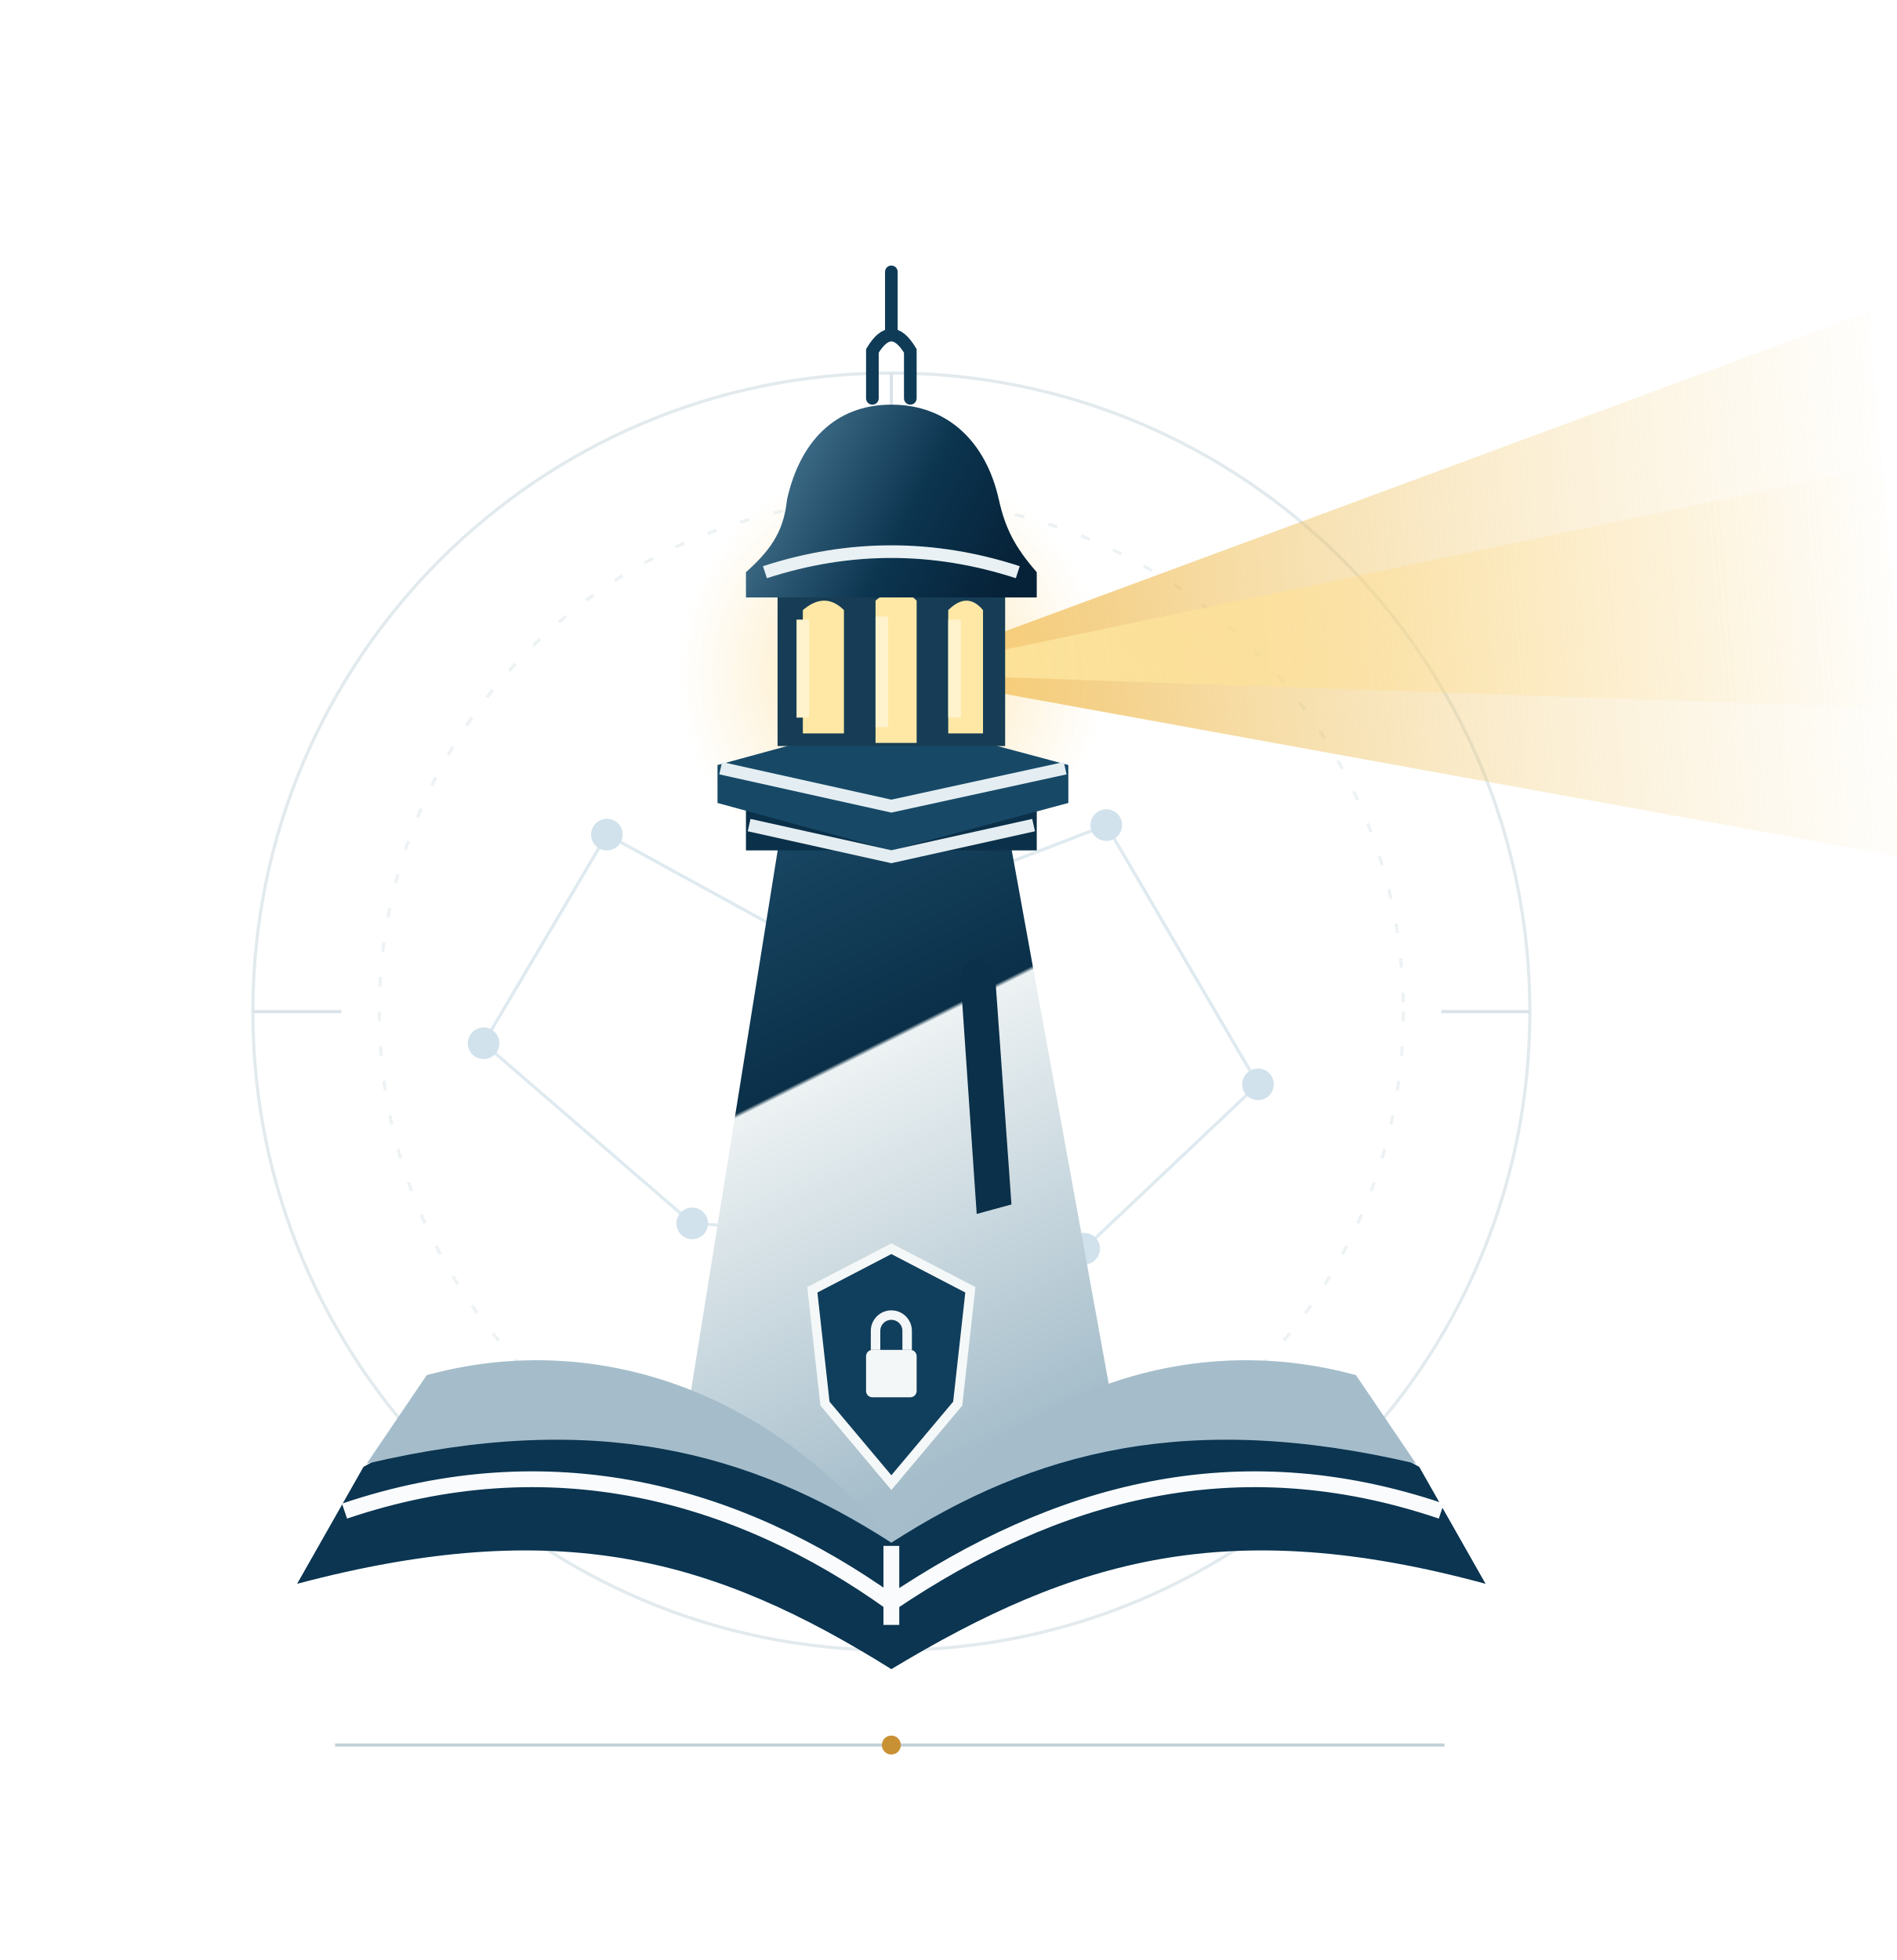
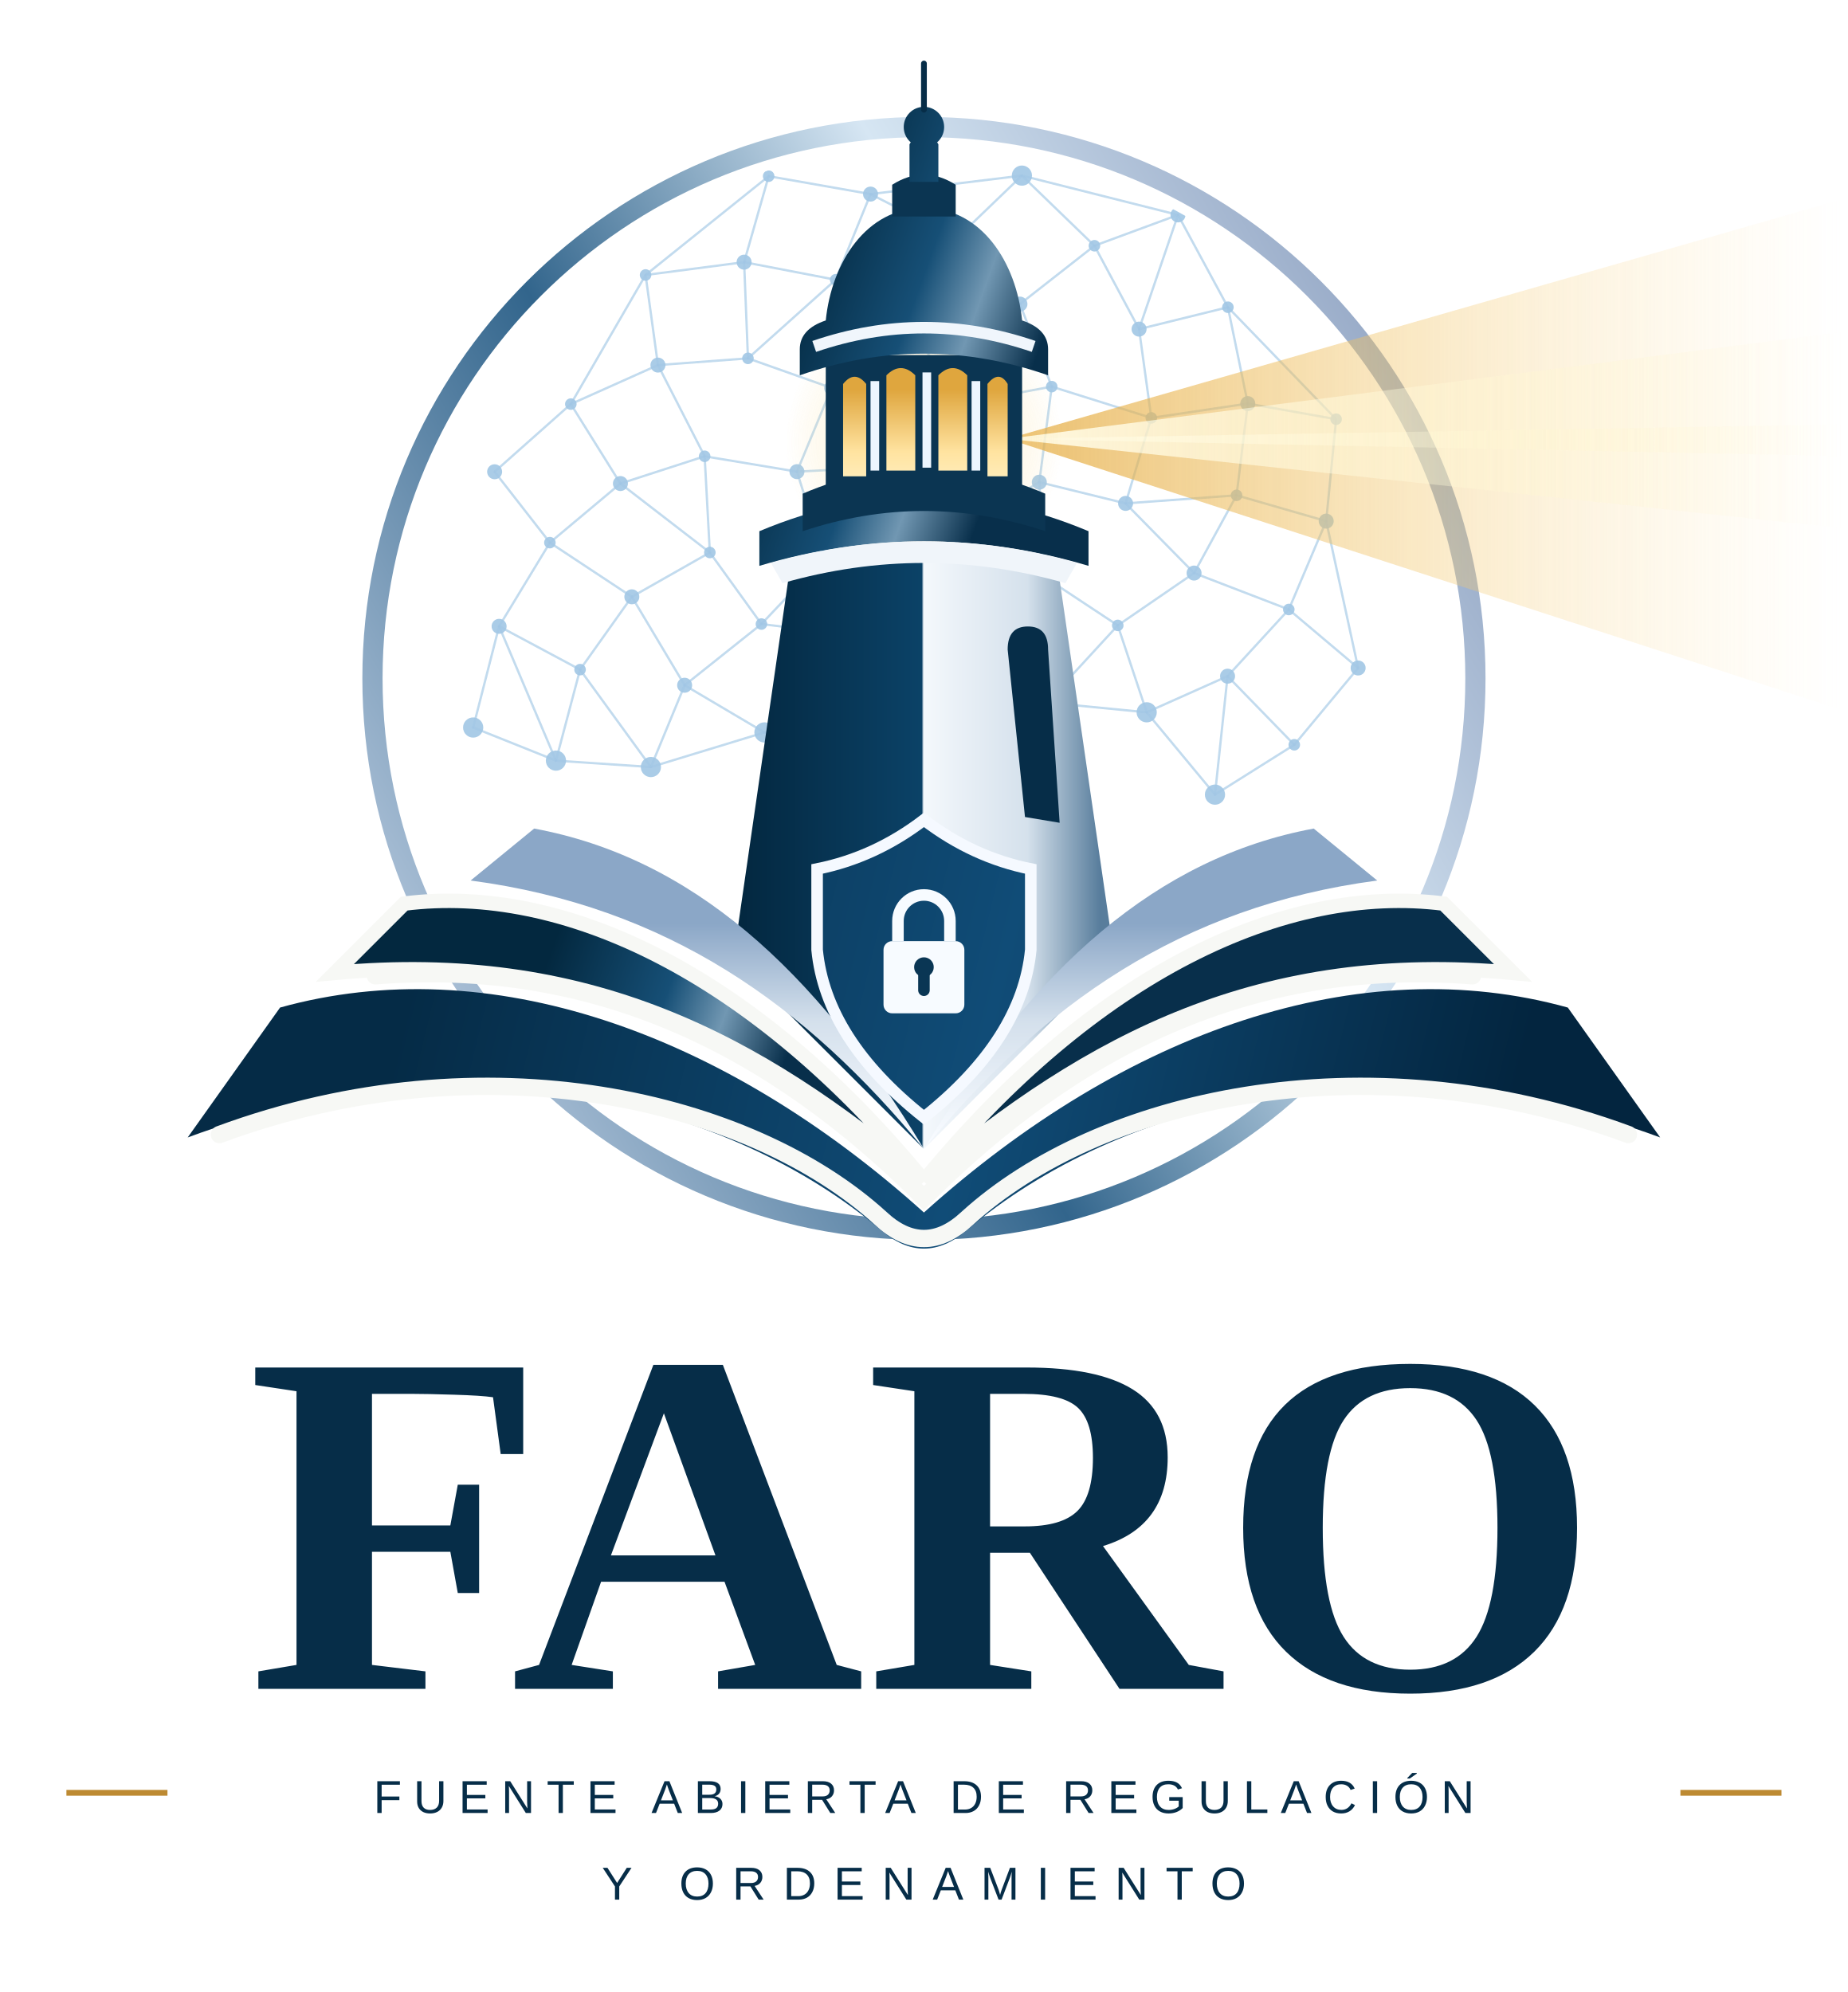
- <svg xmlns="http://www.w3.org/2000/svg" viewBox="0 0 600 620" fill="none" width="600" height="620" role="img" aria-labelledby="brand-title">
+ <svg xmlns="http://www.w3.org/2000/svg" viewBox="0 0 640 690" fill="none" role="img" aria-label="FARO, Fuente Abierta de Regulación y Ordenamiento. Un faro ilumina una red de normas sobre un libro abierto, con un escudo y un candado." width="640" height="690">
  <defs>
-     <linearGradient id="faro-tower" x1="230" y1="210" x2="345" y2="440" gradientUnits="userSpaceOnUse">
-       <stop stop-color="#225776" />
-       <stop offset=".5" stop-color="#0b3049" />
-       <stop offset=".505" stop-color="#edf2f3" />
-       <stop offset="1" stop-color="#a6becb" />
-     </linearGradient>
-     <linearGradient id="faro-roof" x1="236" y1="140" x2="318" y2="184" gradientUnits="userSpaceOnUse">
-       <stop stop-color="#507f9b" />
-       <stop offset=".6" stop-color="#0c3550" />
-       <stop offset="1" stop-color="#062238" />
-     </linearGradient>
-     <linearGradient id="faro-beam" x1="282" y1="213" x2="600" y2="213" gradientUnits="userSpaceOnUse">
-       <stop stop-color="#efb442" stop-opacity=".84" />
-       <stop offset=".48" stop-color="#efc15e" stop-opacity=".42" />
-       <stop offset="1" stop-color="#f6d587" stop-opacity=".025" />
-     </linearGradient>
-     <linearGradient id="faro-beam-core" x1="282" y1="213" x2="600" y2="213" gradientUnits="userSpaceOnUse">
-       <stop stop-color="#fff3b8" stop-opacity=".9" />
-       <stop offset=".5" stop-color="#ffdc84" stop-opacity=".34" />
+     <linearGradient id="faro-ring" x1="130" y1="300" x2="490" y2="90" gradientUnits="userSpaceOnUse">
+       <stop stop-color="#a8bed5" />
+       <stop offset=".35" stop-color="#32658c" />
+       <stop offset=".66" stop-color="#d6e6f3" />
+       <stop offset="1" stop-color="#8c9fbf" />
+     </linearGradient>
+     <linearGradient id="faro-tower" x1="255" y1="260" x2="381" y2="260" gradientUnits="userSpaceOnUse">
+       <stop stop-color="#03273f" />
+       <stop offset=".51" stop-color="#0b4267" />
+       <stop offset=".515" stop-color="#f4f8fc" />
+       <stop offset=".8" stop-color="#d5e1ec" />
+       <stop offset="1" stop-color="#587d9c" />
+     </linearGradient>
+     <linearGradient id="faro-roof" x1="277" y1="88" x2="361" y2="118" gradientUnits="userSpaceOnUse">
+       <stop stop-color="#03283f" />
+       <stop offset=".48" stop-color="#164f76" />
+       <stop offset=".72" stop-color="#7197b2" />
+       <stop offset="1" stop-color="#082f4b" />
+     </linearGradient>
+     <linearGradient id="faro-navy" x1="140" y1="350" x2="510" y2="440" gradientUnits="userSpaceOnUse">
+       <stop stop-color="#052b46" />
+       <stop offset=".52" stop-color="#104c77" />
+       <stop offset="1" stop-color="#03253f" />
+     </linearGradient>
+     <linearGradient id="faro-paper" x1="320" y1="395" x2="320" y2="320" gradientUnits="userSpaceOnUse">
+       <stop stop-color="#f8fbff" />
+       <stop offset=".55" stop-color="#d4e0ec" />
+       <stop offset="1" stop-color="#8ba7c7" />
+     </linearGradient>
+     <linearGradient id="faro-lamp" x1="0" y1="135" x2="0" y2="178" gradientUnits="userSpaceOnUse">
+       <stop stop-color="#dfa63e" />
+       <stop offset=".5" stop-color="#ffe3a0" />
+       <stop offset="1" stop-color="#fff9db" />
+     </linearGradient>
+     <linearGradient id="faro-beam" x1="349" y1="152" x2="638" y2="152" gradientUnits="userSpaceOnUse">
+       <stop stop-color="#e4aa3e" stop-opacity=".9" />
+       <stop offset=".5" stop-color="#f2c66b" stop-opacity=".45" />
      <stop offset="1" stop-color="#ffe2a1" stop-opacity="0" />
+     </linearGradient>
+     <linearGradient id="faro-beam-core" x1="349" y1="152" x2="638" y2="152" gradientUnits="userSpaceOnUse">
+       <stop stop-color="#fff8dc" />
+       <stop offset="1" stop-color="#fff3c0" stop-opacity="0" />
    </linearGradient>
    <radialGradient id="faro-glow">
      <stop stop-color="#fff0b6" stop-opacity=".9" />
-       <stop offset=".3" stop-color="#ffd57b" stop-opacity=".5" />
      <stop offset="1" stop-color="#f8da90" stop-opacity="0" />
    </radialGradient>
-     <linearGradient id="faro-page" x1="140" y1="440" x2="285" y2="520">
-       <stop stop-color="#a5bdcb" />
-       <stop offset="1" stop-color="#f9fbfc" />
-     </linearGradient>
+     <clipPath id="faro-network-clip">
+       <circle cx="320" cy="235" r="184" />
+     </clipPath>
  </defs>
-   <g opacity=".45">
-     <circle cx="282" cy="320" r="202" stroke="#bed0d9" stroke-width="1" />
-     <circle cx="282" cy="320" r="162" stroke="#d7e2e7" stroke-dasharray="3 8" />
-     <path d="M80 320h28m348 0h28M282 118v25m0 354v25" stroke="#aac1cf" />
-     <path d="M153 330 192 264 254 298 350 261 398 343 343 395 219 387Z" stroke="#b7d0dd" />
-     <circle cx="153" cy="330" r="5" fill="#98bed4" />
-     <circle cx="192" cy="264" r="5" fill="#98bed4" />
-     <circle cx="254" cy="298" r="5" fill="#98bed4" />
-     <circle cx="350" cy="261" r="5" fill="#98bed4" />
-     <circle cx="398" cy="343" r="5" fill="#98bed4" />
-     <circle cx="343" cy="395" r="5" fill="#98bed4" />
-     <circle cx="219" cy="387" r="5" fill="#98bed4" />
-   </g>
-   <g opacity="1">
-     <g transform="rotate(-5 282 213)">
-       <path d="M282 213 600 126V300Z" fill="url(#faro-beam)" />
-       <path d="M282 213 600 175V252Z" fill="url(#faro-beam-core)" />
+   <g>
+     <circle cx="320" cy="235" r="191" stroke="url(#faro-ring)" stroke-width="7" pathLength="1" />
+   </g>
+   <g opacity="0.85" clip-path="url(#faro-network-clip)">
+     <path d="M332.39 214.83L331.89 243.17" stroke="#91bde0" stroke-width=".8" stroke-linecap="round" opacity="0.65" />
+     <path d="M330.96 184.16L311.06 161.59" stroke="#91bde0" stroke-width=".8" stroke-linecap="round" opacity="0.65" />
+     <path d="M299.7 220.6L295.07 250.54" stroke="#91bde0" stroke-width=".8" stroke-linecap="round" opacity="0.65" />
+     <path d="M311.06 161.59L332.29 139.87" stroke="#91bde0" stroke-width=".8" stroke-linecap="round" opacity="0.65" />
+     <path d="M362.55 243.36L360.22 273.68" stroke="#91bde0" stroke-width=".8" stroke-linecap="round" opacity="0.65" />
+     <path d="M295.07 250.54L264.76 253.7" stroke="#91bde0" stroke-width=".8" stroke-linecap="round" opacity="0.65" />
+     <path d="M263.72 216.16L245.85 191.38" stroke="#91bde0" stroke-width=".8" stroke-linecap="round" opacity="0.65" />
+     <path d="M364.26 133.92L353.25 105.33" stroke="#91bde0" stroke-width=".8" stroke-linecap="round" opacity="0.65" />
+     <path d="M237.12 237.36L225.43 265.69" stroke="#91bde0" stroke-width=".8" stroke-linecap="round" opacity="0.65" />
+     <path d="M244.05 158.05L214.88 167.49" stroke="#91bde0" stroke-width=".8" stroke-linecap="round" opacity="0.65" />
+     <path d="M331.89 243.17L362.55 243.36" stroke="#91bde0" stroke-width=".8" stroke-linecap="round" opacity="0.65" />
+     <path d="M397.15 246.73L425.16 234.22" stroke="#91bde0" stroke-width=".8" stroke-linecap="round" opacity="0.65" />
+     <path d="M413.56 198.5L428.28 171.57" stroke="#91bde0" stroke-width=".8" stroke-linecap="round" opacity="0.65" />
+     <path d="M332.39 214.83L330.96 184.16" stroke="#91bde0" stroke-width=".8" stroke-linecap="round" opacity="0.65" />
+     <path d="M288.02 134.39L259.05 124.13" stroke="#91bde0" stroke-width=".8" stroke-linecap="round" opacity="0.65" />
+     <path d="M361.48 199.67L387.13 216.63" stroke="#91bde0" stroke-width=".8" stroke-linecap="round" opacity="0.65" />
+     <path d="M359.96 167.03L389.84 174.37" stroke="#91bde0" stroke-width=".8" stroke-linecap="round" opacity="0.65" />
+     <path d="M315.57 113.21L289.44 96.9" stroke="#91bde0" stroke-width=".8" stroke-linecap="round" opacity="0.65" />
+     <path d="M379.05 85.12L407.99 74.44" stroke="#91bde0" stroke-width=".8" stroke-linecap="round" opacity="0.65" />
+     <path d="M192.55 263.47L163.88 252" stroke="#91bde0" stroke-width=".8" stroke-linecap="round" opacity="0.65" />
+     <path d="M299.7 220.6L285.41 193.21" stroke="#91bde0" stroke-width=".8" stroke-linecap="round" opacity="0.65" />
+     <path d="M389.84 174.37L398.75 144.75" stroke="#91bde0" stroke-width=".8" stroke-linecap="round" opacity="0.65" />
+     <path d="M218.83 206.72L200.9 231.95" stroke="#91bde0" stroke-width=".8" stroke-linecap="round" opacity="0.65" />
+     <path d="M257.72 90.81L266.22 61.03" stroke="#91bde0" stroke-width=".8" stroke-linecap="round" opacity="0.65" />
+     <path d="M398.75 144.75L394.51 114" stroke="#91bde0" stroke-width=".8" stroke-linecap="round" opacity="0.65" />
+     <path d="M245.85 191.38L218.83 206.72" stroke="#91bde0" stroke-width=".8" stroke-linecap="round" opacity="0.65" />
+     <path d="M432.16 139.8L462.76 145.2" stroke="#91bde0" stroke-width=".8" stroke-linecap="round" opacity="0.65" />
+     <path d="M190.45 187.96L171.31 163.41" stroke="#91bde0" stroke-width=".8" stroke-linecap="round" opacity="0.65" />
+     <path d="M259.05 124.13L227.88 126.46" stroke="#91bde0" stroke-width=".8" stroke-linecap="round" opacity="0.65" />
+     <path d="M331.4 82.5L353.93 60.83" stroke="#91bde0" stroke-width=".8" stroke-linecap="round" opacity="0.65" />
+     <path d="M285.41 193.21L276.02 163.37" stroke="#91bde0" stroke-width=".8" stroke-linecap="round" opacity="0.65" />
+     <path d="M425.16 234.22L446.37 211.12" stroke="#91bde0" stroke-width=".8" stroke-linecap="round" opacity="0.65" />
+     <path d="M276.02 163.37L288.02 134.39" stroke="#91bde0" stroke-width=".8" stroke-linecap="round" opacity="0.65" />
+     <path d="M446.37 211.12L470.38 231.38" stroke="#91bde0" stroke-width=".8" stroke-linecap="round" opacity="0.65" />
+     <path d="M332.29 139.87L315.57 113.21" stroke="#91bde0" stroke-width=".8" stroke-linecap="round" opacity="0.65" />
+     <path d="M227.88 126.46L223.59 95.25" stroke="#91bde0" stroke-width=".8" stroke-linecap="round" opacity="0.65" />
+     <path d="M285.41 193.21L263.72 216.16" stroke="#91bde0" stroke-width=".8" stroke-linecap="round" opacity="0.65" />
+     <path d="M353.25 105.33L331.4 82.5" stroke="#91bde0" stroke-width=".8" stroke-linecap="round" opacity="0.65" />
+     <path d="M394.51 114L425.28 106.42" stroke="#91bde0" stroke-width=".8" stroke-linecap="round" opacity="0.65" />
+     <path d="M387.13 216.63L397.15 246.73" stroke="#91bde0" stroke-width=".8" stroke-linecap="round" opacity="0.65" />
+     <path d="M200.9 231.95L172.86 216.95" stroke="#91bde0" stroke-width=".8" stroke-linecap="round" opacity="0.65" />
+     <path d="M214.88 167.49L190.45 187.96" stroke="#91bde0" stroke-width=".8" stroke-linecap="round" opacity="0.65" />
+     <path d="M428.28 171.57L432.16 139.8" stroke="#91bde0" stroke-width=".8" stroke-linecap="round" opacity="0.65" />
+     <path d="M289.44 96.9L301.51 67.23" stroke="#91bde0" stroke-width=".8" stroke-linecap="round" opacity="0.65" />
+     <path d="M387.13 216.63L413.56 198.5" stroke="#91bde0" stroke-width=".8" stroke-linecap="round" opacity="0.65" />
+     <path d="M264.76 253.7L237.12 237.36" stroke="#91bde0" stroke-width=".8" stroke-linecap="round" opacity="0.65" />
+     <path d="M331.89 243.17L320.25 273.18" stroke="#91bde0" stroke-width=".8" stroke-linecap="round" opacity="0.65" />
+     <path d="M289.44 96.9L257.72 90.81" stroke="#91bde0" stroke-width=".8" stroke-linecap="round" opacity="0.65" />
+     <path d="M428.28 171.57L459.32 180.51" stroke="#91bde0" stroke-width=".8" stroke-linecap="round" opacity="0.65" />
+     <path d="M276.02 163.37L244.05 158.05" stroke="#91bde0" stroke-width=".8" stroke-linecap="round" opacity="0.65" />
+     <path d="M214.88 167.49L197.7 139.97" stroke="#91bde0" stroke-width=".8" stroke-linecap="round" opacity="0.65" />
+     <path d="M420.8 275.25L448.27 257.98" stroke="#91bde0" stroke-width=".8" stroke-linecap="round" opacity="0.65" />
+     <path d="M332.29 139.87L364.26 133.92" stroke="#91bde0" stroke-width=".8" stroke-linecap="round" opacity="0.65" />
+     <path d="M200.9 231.95L192.55 263.47" stroke="#91bde0" stroke-width=".8" stroke-linecap="round" opacity="0.65" />
+     <path d="M361.48 199.67L359.96 167.03" stroke="#91bde0" stroke-width=".8" stroke-linecap="round" opacity="0.65" />
+     <path d="M394.51 114L379.05 85.12" stroke="#91bde0" stroke-width=".8" stroke-linecap="round" opacity="0.65" />
+     <path d="M353.25 105.33L379.05 85.12" stroke="#91bde0" stroke-width=".8" stroke-linecap="round" opacity="0.65" />
+     <path d="M332.39 214.83L361.48 199.67" stroke="#91bde0" stroke-width=".8" stroke-linecap="round" opacity="0.65" />
+     <path d="M225.43 265.69L192.55 263.47" stroke="#91bde0" stroke-width=".8" stroke-linecap="round" opacity="0.65" />
+     <path d="M227.88 126.46L197.7 139.97" stroke="#91bde0" stroke-width=".8" stroke-linecap="round" opacity="0.65" />
+     <path d="M425.16 234.22L448.27 257.98" stroke="#91bde0" stroke-width=".8" stroke-linecap="round" opacity="0.65" />
+     <path d="M332.39 214.83L299.7 220.6" stroke="#91bde0" stroke-width=".8" stroke-linecap="round" opacity="0.65" />
+     <path d="M446.37 211.12L459.32 180.51" stroke="#91bde0" stroke-width=".8" stroke-linecap="round" opacity="0.65" />
+     <path d="M259.05 124.13L257.72 90.81" stroke="#91bde0" stroke-width=".8" stroke-linecap="round" opacity="0.65" />
+     <path d="M245.85 191.38L244.05 158.05" stroke="#91bde0" stroke-width=".8" stroke-linecap="round" opacity="0.65" />
+     <path d="M359.96 167.03L364.26 133.92" stroke="#91bde0" stroke-width=".8" stroke-linecap="round" opacity="0.65" />
+     <path d="M331.4 82.5L301.51 67.23" stroke="#91bde0" stroke-width=".8" stroke-linecap="round" opacity="0.65" />
+     <path d="M330.96 184.16L359.96 167.03" stroke="#91bde0" stroke-width=".8" stroke-linecap="round" opacity="0.65" />
+     <path d="M398.75 144.75L432.16 139.8" stroke="#91bde0" stroke-width=".8" stroke-linecap="round" opacity="0.65" />
+     <path d="M389.84 174.37L413.56 198.5" stroke="#91bde0" stroke-width=".8" stroke-linecap="round" opacity="0.65" />
+     <path d="M295.07 250.54L320.25 273.18" stroke="#91bde0" stroke-width=".8" stroke-linecap="round" opacity="0.65" />
+     <path d="M190.45 187.96L172.86 216.95" stroke="#91bde0" stroke-width=".8" stroke-linecap="round" opacity="0.65" />
+     <path d="M263.72 216.16L237.12 237.36" stroke="#91bde0" stroke-width=".8" stroke-linecap="round" opacity="0.65" />
+     <path d="M218.83 206.72L190.45 187.96" stroke="#91bde0" stroke-width=".8" stroke-linecap="round" opacity="0.65" />
+     <path d="M432.16 139.8L425.28 106.42" stroke="#91bde0" stroke-width=".8" stroke-linecap="round" opacity="0.65" />
+     <path d="M330.96 184.16L361.48 199.67" stroke="#91bde0" stroke-width=".8" stroke-linecap="round" opacity="0.65" />
+     <path d="M257.72 90.81L223.59 95.25" stroke="#91bde0" stroke-width=".8" stroke-linecap="round" opacity="0.65" />
+     <path d="M315.57 113.21L331.4 82.5" stroke="#91bde0" stroke-width=".8" stroke-linecap="round" opacity="0.65" />
+     <path d="M448.27 257.98L470.38 231.38" stroke="#91bde0" stroke-width=".8" stroke-linecap="round" opacity="0.65" />
+     <path d="M288.02 134.39L315.57 113.21" stroke="#91bde0" stroke-width=".8" stroke-linecap="round" opacity="0.65" />
+     <path d="M362.55 243.36L397.15 246.73" stroke="#91bde0" stroke-width=".8" stroke-linecap="round" opacity="0.65" />
+     <path d="M379.05 85.12L353.93 60.83" stroke="#91bde0" stroke-width=".8" stroke-linecap="round" opacity="0.65" />
+     <path d="M311.06 161.59L276.02 163.37" stroke="#91bde0" stroke-width=".8" stroke-linecap="round" opacity="0.65" />
+     <path d="M413.56 198.5L446.37 211.12" stroke="#91bde0" stroke-width=".8" stroke-linecap="round" opacity="0.65" />
+     <path d="M197.7 139.97L171.31 163.41" stroke="#91bde0" stroke-width=".8" stroke-linecap="round" opacity="0.65" />
+     <path d="M459.32 180.51L462.76 145.2" stroke="#91bde0" stroke-width=".8" stroke-linecap="round" opacity="0.65" />
+     <path d="M244.05 158.05L227.88 126.46" stroke="#91bde0" stroke-width=".8" stroke-linecap="round" opacity="0.65" />
+     <path d="M311.06 161.59L288.02 134.39" stroke="#91bde0" stroke-width=".8" stroke-linecap="round" opacity="0.65" />
+     <path d="M237.12 237.36L218.83 206.72" stroke="#91bde0" stroke-width=".8" stroke-linecap="round" opacity="0.65" />
+     <path d="M301.51 67.23L266.22 61.03" stroke="#91bde0" stroke-width=".8" stroke-linecap="round" opacity="0.65" />
+     <path d="M364.26 133.92L398.75 144.75" stroke="#91bde0" stroke-width=".8" stroke-linecap="round" opacity="0.65" />
+     <path d="M172.86 216.95L163.88 252" stroke="#91bde0" stroke-width=".8" stroke-linecap="round" opacity="0.65" />
+     <path d="M299.7 220.6L263.72 216.16" stroke="#91bde0" stroke-width=".8" stroke-linecap="round" opacity="0.65" />
+     <path d="M362.55 243.36L387.13 216.63" stroke="#91bde0" stroke-width=".8" stroke-linecap="round" opacity="0.65" />
+     <path d="M425.28 106.42L407.99 74.44" stroke="#91bde0" stroke-width=".8" stroke-linecap="round" opacity="0.65" />
+     <path d="M397.15 246.73L420.8 275.25" stroke="#91bde0" stroke-width=".8" stroke-linecap="round" opacity="0.65" />
+     <path d="M331.89 243.17L295.07 250.54" stroke="#91bde0" stroke-width=".8" stroke-linecap="round" opacity="0.65" />
+     <path d="M389.84 174.37L428.28 171.57" stroke="#91bde0" stroke-width=".8" stroke-linecap="round" opacity="0.65" />
+     <path d="M245.85 191.38L214.88 167.49" stroke="#91bde0" stroke-width=".8" stroke-linecap="round" opacity="0.65" />
+     <path d="M320.25 273.18L360.22 273.68" stroke="#91bde0" stroke-width=".8" stroke-linecap="round" opacity="0.65" />
+     <path d="M332.29 139.87L353.25 105.33" stroke="#91bde0" stroke-width=".8" stroke-linecap="round" opacity="0.65" />
+     <path d="M259.05 124.13L289.44 96.9" stroke="#91bde0" stroke-width=".8" stroke-linecap="round" opacity="0.65" />
+     <path d="M264.76 253.7L225.43 265.69" stroke="#91bde0" stroke-width=".8" stroke-linecap="round" opacity="0.65" />
+     <path d="M425.16 234.22L420.8 275.25" stroke="#91bde0" stroke-width=".8" stroke-linecap="round" opacity="0.65" />
+     <path d="M225.43 265.69L200.9 231.95" stroke="#91bde0" stroke-width=".8" stroke-linecap="round" opacity="0.65" />
+     <path d="M394.51 114L407.99 74.44" stroke="#91bde0" stroke-width=".8" stroke-linecap="round" opacity="0.65" />
+     <path d="M192.55 263.47L172.86 216.95" stroke="#91bde0" stroke-width=".8" stroke-linecap="round" opacity="0.65" />
+     <path d="M197.7 139.97L223.59 95.25" stroke="#91bde0" stroke-width=".8" stroke-linecap="round" opacity="0.65" />
+     <path d="M459.32 180.51L470.38 231.38" stroke="#91bde0" stroke-width=".8" stroke-linecap="round" opacity="0.65" />
+     <path d="M301.51 67.23L353.93 60.83" stroke="#91bde0" stroke-width=".8" stroke-linecap="round" opacity="0.65" />
+     <path d="M425.28 106.42L462.76 145.2" stroke="#91bde0" stroke-width=".8" stroke-linecap="round" opacity="0.65" />
+     <path d="M223.59 95.25L266.22 61.03" stroke="#91bde0" stroke-width=".8" stroke-linecap="round" opacity="0.65" />
+     <path d="M353.93 60.83L407.99 74.44" stroke="#91bde0" stroke-width=".8" stroke-linecap="round" opacity="0.65" />
+     <path d="M320.25 273.18L264.76 253.7" stroke="#91bde0" stroke-width=".8" stroke-linecap="round" opacity="0.65" />
+     <circle cx="332.39" cy="214.83" r="3.5" fill="#91bde0" opacity="0.9" />
+     <circle cx="299.7" cy="220.6" r="2" fill="#91bde0" opacity="0.9" />
+     <circle cx="330.96" cy="184.16" r="2.6" fill="#91bde0" opacity="0.9" />
+     <circle cx="331.89" cy="243.17" r="2" fill="#91bde0" opacity="0.9" />
+     <circle cx="285.41" cy="193.21" r="2.6" fill="#91bde0" opacity="0.9" />
+     <circle cx="361.48" cy="199.67" r="2" fill="#91bde0" opacity="0.9" />
+     <circle cx="295.07" cy="250.54" r="2.6" fill="#91bde0" opacity="0.9" />
+     <circle cx="311.06" cy="161.59" r="3.5" fill="#91bde0" opacity="0.9" />
+     <circle cx="362.55" cy="243.36" r="2.6" fill="#91bde0" opacity="0.9" />
+     <circle cx="263.72" cy="216.16" r="2" fill="#91bde0" opacity="0.9" />
+     <circle cx="359.96" cy="167.03" r="2.6" fill="#91bde0" opacity="0.9" />
+     <circle cx="320.25" cy="273.18" r="2" fill="#91bde0" opacity="0.9" />
+     <circle cx="276.02" cy="163.37" r="2.6" fill="#91bde0" opacity="0.9" />
+     <circle cx="387.13" cy="216.63" r="2" fill="#91bde0" opacity="0.9" />
+     <circle cx="264.76" cy="253.7" r="3.5" fill="#91bde0" opacity="0.9" />
+     <circle cx="332.29" cy="139.87" r="2" fill="#91bde0" opacity="0.9" />
+     <circle cx="360.22" cy="273.68" r="2.6" fill="#91bde0" opacity="0.9" />
+     <circle cx="245.85" cy="191.38" r="2" fill="#91bde0" opacity="0.9" />
+     <circle cx="389.84" cy="174.37" r="2.6" fill="#91bde0" opacity="0.9" />
+     <circle cx="288.02" cy="134.39" r="2.6" fill="#91bde0" opacity="0.9" />
+     <circle cx="397.15" cy="246.73" r="3.5" fill="#91bde0" opacity="0.9" />
+     <circle cx="237.12" cy="237.36" r="2.6" fill="#91bde0" opacity="0.9" />
+     <circle cx="364.26" cy="133.92" r="2" fill="#91bde0" opacity="0.9" />
+     <circle cx="244.05" cy="158.05" r="2" fill="#91bde0" opacity="0.9" />
+     <circle cx="413.56" cy="198.5" r="2.6" fill="#91bde0" opacity="0.9" />
+     <circle cx="315.57" cy="113.21" r="3.5" fill="#91bde0" opacity="0.9" />
+     <circle cx="218.83" cy="206.72" r="2.6" fill="#91bde0" opacity="0.9" />
+     <circle cx="398.75" cy="144.75" r="2" fill="#91bde0" opacity="0.9" />
+     <circle cx="259.05" cy="124.13" r="2" fill="#91bde0" opacity="0.9" />
+     <circle cx="425.16" cy="234.22" r="2.6" fill="#91bde0" opacity="0.9" />
+     <circle cx="225.43" cy="265.69" r="3.5" fill="#91bde0" opacity="0.9" />
+     <circle cx="353.25" cy="105.33" r="2.6" fill="#91bde0" opacity="0.9" />
+     <circle cx="214.88" cy="167.49" r="2.6" fill="#91bde0" opacity="0.9" />
+     <circle cx="428.28" cy="171.57" r="2" fill="#91bde0" opacity="0.9" />
+     <circle cx="289.44" cy="96.9" r="2" fill="#91bde0" opacity="0.9" />
+     <circle cx="420.8" cy="275.25" r="3.5" fill="#91bde0" opacity="0.9" />
+     <circle cx="200.9" cy="231.95" r="2" fill="#91bde0" opacity="0.9" />
+     <circle cx="394.51" cy="114" r="2.6" fill="#91bde0" opacity="0.9" />
+     <circle cx="227.88" cy="126.46" r="2.6" fill="#91bde0" opacity="0.9" />
+     <circle cx="446.37" cy="211.12" r="2" fill="#91bde0" opacity="0.9" />
+     <circle cx="331.4" cy="82.5" r="3.5" fill="#91bde0" opacity="0.9" />
+     <circle cx="190.45" cy="187.96" r="2" fill="#91bde0" opacity="0.9" />
+     <circle cx="432.16" cy="139.8" r="2.6" fill="#91bde0" opacity="0.9" />
+     <circle cx="257.72" cy="90.81" r="2.6" fill="#91bde0" opacity="0.9" />
+     <circle cx="448.27" cy="257.98" r="2" fill="#91bde0" opacity="0.9" />
+     <circle cx="192.55" cy="263.47" r="3.5" fill="#91bde0" opacity="0.9" />
+     <circle cx="379.05" cy="85.12" r="2" fill="#91bde0" opacity="0.9" />
+     <circle cx="197.7" cy="139.97" r="2" fill="#91bde0" opacity="0.9" />
+     <circle cx="459.32" cy="180.51" r="2.6" fill="#91bde0" opacity="0.9" />
+     <circle cx="301.51" cy="67.23" r="2.6" fill="#91bde0" opacity="0.9" />
+     <circle cx="172.86" cy="216.95" r="2.6" fill="#91bde0" opacity="0.9" />
+     <circle cx="425.28" cy="106.42" r="2" fill="#91bde0" opacity="0.9" />
+     <circle cx="223.59" cy="95.25" r="2" fill="#91bde0" opacity="0.9" />
+     <circle cx="470.38" cy="231.38" r="2.6" fill="#91bde0" opacity="0.9" />
+     <circle cx="353.93" cy="60.83" r="3.5" fill="#91bde0" opacity="0.9" />
+     <circle cx="171.31" cy="163.41" r="2.6" fill="#91bde0" opacity="0.9" />
+     <circle cx="462.76" cy="145.2" r="2" fill="#91bde0" opacity="0.9" />
+     <circle cx="266.22" cy="61.03" r="2" fill="#91bde0" opacity="0.9" />
+     <circle cx="163.88" cy="252" r="3.5" fill="#91bde0" opacity="0.9" />
+     <circle cx="407.99" cy="74.44" r="2.6" fill="#91bde0" opacity="0.9" />
+   </g>
+   <g opacity="0.84">
+     <g>
+       <path d="M349 152 638 69V246Z" fill="url(#faro-beam)" />
+       <path d="M349 152 638 115V183Z" fill="url(#faro-beam-core)" />
+       <path d="m349 152 289-5v11Z" fill="url(#faro-beam-core)" />
    </g>
  </g>
-   <circle cx="282" cy="213" r="68" fill="url(#faro-glow)" opacity=".9" />
-   <path d="m247 263-30 187 65 47 71-47-34-187Z" fill="url(#faro-tower)" />
-   <path d="M304 311c0-10 10-10 11 0l5 70-11 3Z" fill="#0b3049" />
-   <path d="M236 244h92v25h-92z" fill="#0b3049" />
-   <path d="m227 242 55-15 56 15v12l-56 15-55-15Z" fill="#174967" />
-   <path d="m228 243 54 12 55-12m-100 18 45 10 45-10" stroke="#e4eef2" stroke-width="4" />
-   <path d="M246 185h72v51h-72z" fill="#163d55" />
-   <path d="M254 193q7-6 13 0v39h-13zm23-3q7-6 13 0v45h-13zm23 3q6-6 11 0v39h-11z" fill="#ffe8a5" />
-   <path d="M254 196v31m25-32v35m23-34v31" stroke="#fff3cd" stroke-width="4" />
-   <path d="M236 181c9-8 12-14 13-23 4-18 15-30 33-30s30 12 34 30c2 9 5 15 12 23v8h-92Z" fill="url(#faro-roof)" />
-   <path d="M276 126v-15q6-10 12 0v15m-6-20V86" stroke="#103b56" stroke-width="4" stroke-linecap="round" />
-   <path d="M242 181q40-13 80 0" stroke="#e9f1f4" stroke-width="4" />
-   <path d="M115 464c66-37 119-20 167 24 47-44 101-61 167-24l21 37c-81-22-130-8-188 27-56-35-105-49-188-27Z" fill="#0b3551" />
-   <path d="M135 435c51-14 107 3 147 53-45-29-94-42-166-25Z" fill="url(#faro-page)" />
-   <path d="M429 435c-51-14-107 3-147 53 45-29 94-42 166-25Z" fill="url(#faro-page)" />
-   <path d="M109 478c65-22 124-6 173 29 52-35 109-51 174-29M282 489v25" stroke="#f9fbfc" stroke-width="5" />
-   <path d="m257 408 25-13 25 13-4 36-21 25-21-25Z" fill="#103f5d" stroke="#f5f8f8" stroke-width="3" />
-   <rect x="274" y="427" width="16" height="15" rx="2" fill="#f4f7f7" />
-   <path d="M277 427v-6a5 5 0 0 1 10 0v6" stroke="#f4f7f7" stroke-width="3" />
-   <path d="M106 552h351" stroke="#c3d1d8" />
-   <circle cx="282" cy="552" r="3" fill="#c89134" />
+   <circle opacity="0.72" cx="320" cy="153" r="48" fill="url(#faro-glow)" />
+   <g>
+     <path d="m274 194-20 138 66 66 66-66-20-138Z" fill="url(#faro-tower)" />
+     <path d="M349 225q0-8 7-8t7 8l4 60-12-2Z" fill="#062d48" />
+     <path d="M263 184q57-24 114 0v12q-57-17-114 0Z" fill="url(#faro-roof)" />
+     <path d="M267 195q53-15 106 0l-4 7q-49-14-98 0Z" fill="#f0f5fa" />
+     <path d="M278 171q42-18 84 0v13q-42-14-84 0Z" fill="#0b3552" />
+     <path d="M286 123h68v49q-34-10-68 0Z" fill="#0b3552" />
+     <g>
+       <path d="M292 133q4-5 8 0v32h-8Zm15-3q5-5 10 0v33h-10Zm18 0q5-5 10 0v33h-10Zm17 3q4-5 7 0v32h-7Z" fill="url(#faro-lamp)" />
+       <path d="M303 132v31m18-34v33m17-30v31" stroke="#edf6ff" stroke-width="3" />
+     </g>
+     <path d="M277 121q0-7 9-10c2-20 14-39 34-39s32 19 34 39q9 3 9 10v9q-43-15-86 0Z" fill="url(#faro-roof)" />
+     <path d="M282 120q38-13 76 0" stroke="#f0f6fc" stroke-width="4" />
+     <path d="M309 75V64q11-7 22 0v11" fill="#0b3552" />
+     <path d="M315 63V50q5-9 10 0v13" fill="url(#faro-roof)" />
+     <circle cx="320" cy="44" r="7" fill="url(#faro-roof)" />
+     <path d="M320 38V22" stroke="#062d48" stroke-width="2" stroke-linecap="round" />
+   </g>
+   <g>
+     <path d="M320 398c-38-63-81-101-135-111l-22 18c68 9 116 43 157 93Zm0 0c38-63 81-101 135-111l22 18c-68 9-116 43-157 93Z" fill="url(#faro-paper)" />
+     <path d="M320 409c-59-72-125-103-180-96l-24 24c87-8 146 23 204 72Zm0 0c59-72 125-103 180-96l24 24c-87-8-146 23-204 72Z" fill="url(#faro-roof)" stroke="#f7f8f5" stroke-width="5" />
+     <path d="M320 420c-70-63-151-91-223-71l-32 45c97-36 188-12 240 32q15 13 30 0c52-44 143-68 240-32l-32-45c-72-20-153 8-223 71Z" fill="url(#faro-navy)" />
+     <path d="M76 393c92-34 184-12 229 29q15 14 30 0c45-41 137-63 229-29M130 338c77-6 138 25 190 77 52-52 113-83 190-77" stroke="#f7f8f5" stroke-width="6" stroke-linecap="round" />
+   </g>
+   <g>
+     <path d="M320 284q-17 13-37 17v28q3 31 37 58 34-27 37-58v-28q-20-4-37-17Z" fill="url(#faro-navy)" stroke="#f5f9ff" stroke-width="4" />
+     <rect x="306" y="326" width="28" height="25" rx="3" fill="#f7fbff" />
+     <path d="M311 326v-7a9 9 0 0 1 18 0v7" stroke="#f7fbff" stroke-width="4" />
+     <path d="M320 335v8" stroke="#0a3654" stroke-width="4" stroke-linecap="round" />
+     <circle cx="320" cy="335" r="3.4" fill="#0a3654" />
+   </g>
+   <g>
+     <text x="320" y="585" text-anchor="middle" fill="#062d48" font-family="Georgia, 'Times New Roman', serif" font-weight="700" font-size="170" textLength="580" lengthAdjust="spacing">FARO</text>
+     <path d="M23 621h35m524 0h35" stroke="#bd8a32" stroke-width="2" />
+     <text x="320" y="628" text-anchor="middle" fill="#062d48" font-family="Arial, sans-serif" font-size="16" letter-spacing="4.1">FUENTE ABIERTA DE REGULACIÓN</text>
+     <text x="320" y="658" text-anchor="middle" fill="#062d48" font-family="Arial, sans-serif" font-size="16" letter-spacing="6">Y ORDENAMIENTO</text>
+   </g>
</svg>
